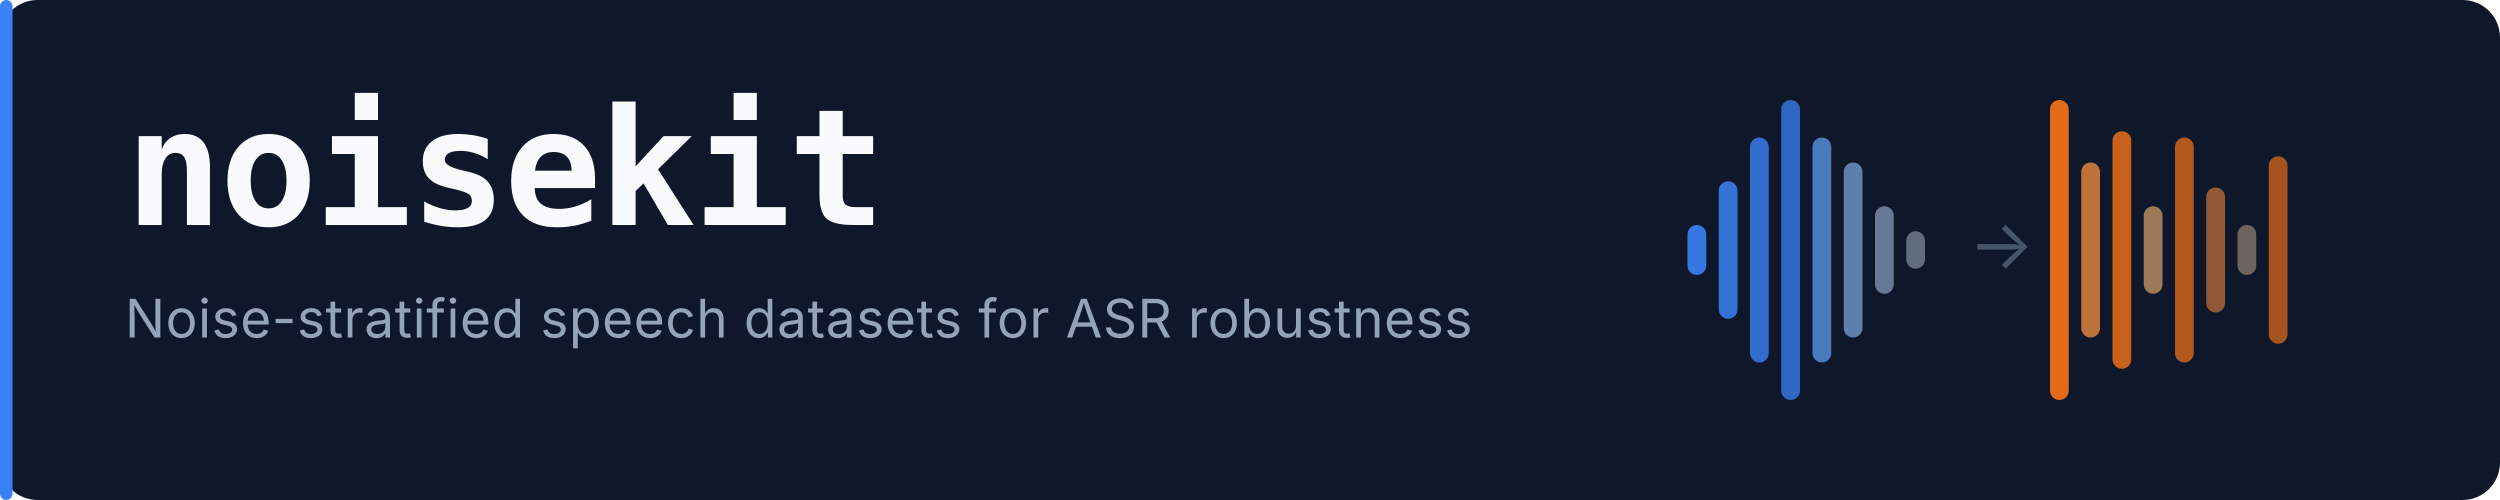
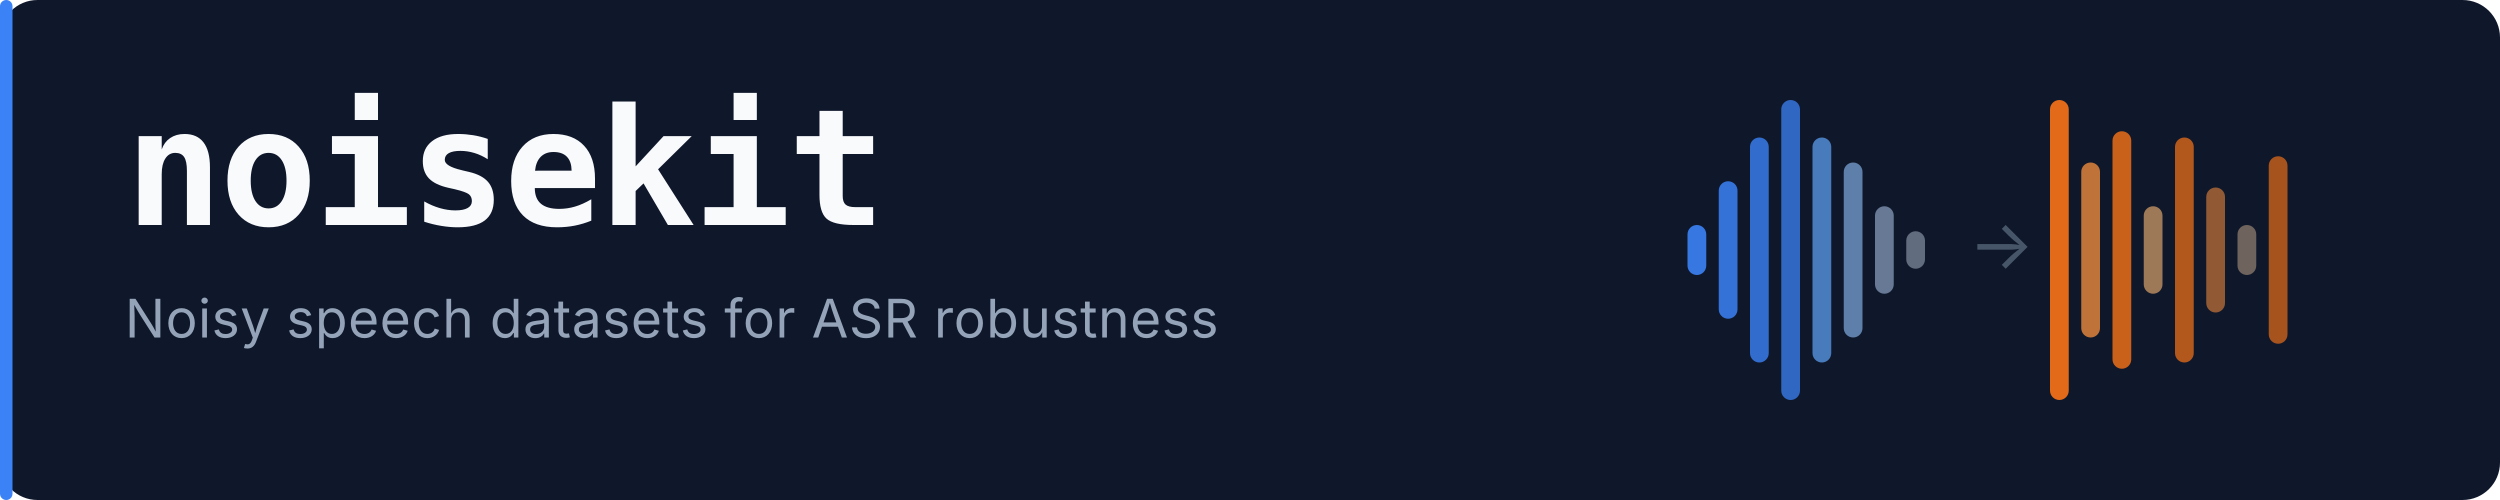
<svg xmlns="http://www.w3.org/2000/svg" width="800" height="160" viewBox="0 0 800 160">
  <rect width="800" height="160" rx="12" fill="#0f172a" />
  <rect x="0" y="0" width="4" height="160" rx="2" fill="#3b82f6" />
  <text x="40" y="72" font-family="ui-monospace, 'Cascadia Code', 'Fira Code', monospace" font-size="52" font-weight="700" fill="#f8fafc" letter-spacing="-1">noisekit</text>
-   <text x="40" y="108" font-family="-apple-system, BlinkMacSystemFont, 'Segoe UI', sans-serif" font-size="17" fill="#94a3b8" letter-spacing="0.2">Noise-stratified speech datasets for ASR robustness</text>
+   <text x="40" y="108" font-family="-apple-system, BlinkMacSystemFont, 'Segoe UI', sans-serif" font-size="17" fill="#94a3b8" letter-spacing="0.2">Noisy speech datasets for ASR robustness</text>
  <g transform="translate(540, 80)">
    <rect x="0" y="-8" width="6" height="16" rx="3" fill="#3b82f6" opacity="0.9" />
    <rect x="10" y="-22" width="6" height="44" rx="3" fill="#3b82f6" opacity="0.85" />
    <rect x="20" y="-36" width="6" height="72" rx="3" fill="#3b82f6" opacity="0.8" />
    <rect x="30" y="-48" width="6" height="96" rx="3" fill="#3b82f6" opacity="0.75" />
    <rect x="40" y="-36" width="6" height="72" rx="3" fill="#60a5fa" opacity="0.7" />
    <rect x="50" y="-28" width="6" height="56" rx="3" fill="#93c5fd" opacity="0.6" />
    <rect x="60" y="-14" width="6" height="28" rx="3" fill="#bfdbfe" opacity="0.5" />
    <rect x="70" y="-6" width="6" height="12" rx="3" fill="#dbeafe" opacity="0.4" />
    <text x="90" y="6" font-family="-apple-system, sans-serif" font-size="22" fill="#475569">→</text>
    <rect x="116" y="-48" width="6" height="96" rx="3" fill="#f97316" opacity="0.9" />
    <rect x="126" y="-28" width="6" height="56" rx="3" fill="#fb923c" opacity="0.75" />
    <rect x="136" y="-38" width="6" height="76" rx="3" fill="#f97316" opacity="0.8" />
    <rect x="146" y="-14" width="6" height="28" rx="3" fill="#fdba74" opacity="0.6" />
    <rect x="156" y="-36" width="6" height="72" rx="3" fill="#f97316" opacity="0.7" />
    <rect x="166" y="-20" width="6" height="40" rx="3" fill="#fb923c" opacity="0.55" />
    <rect x="176" y="-8" width="6" height="16" rx="3" fill="#fed7aa" opacity="0.4" />
    <rect x="186" y="-30" width="6" height="60" rx="3" fill="#f97316" opacity="0.65" />
  </g>
</svg>
